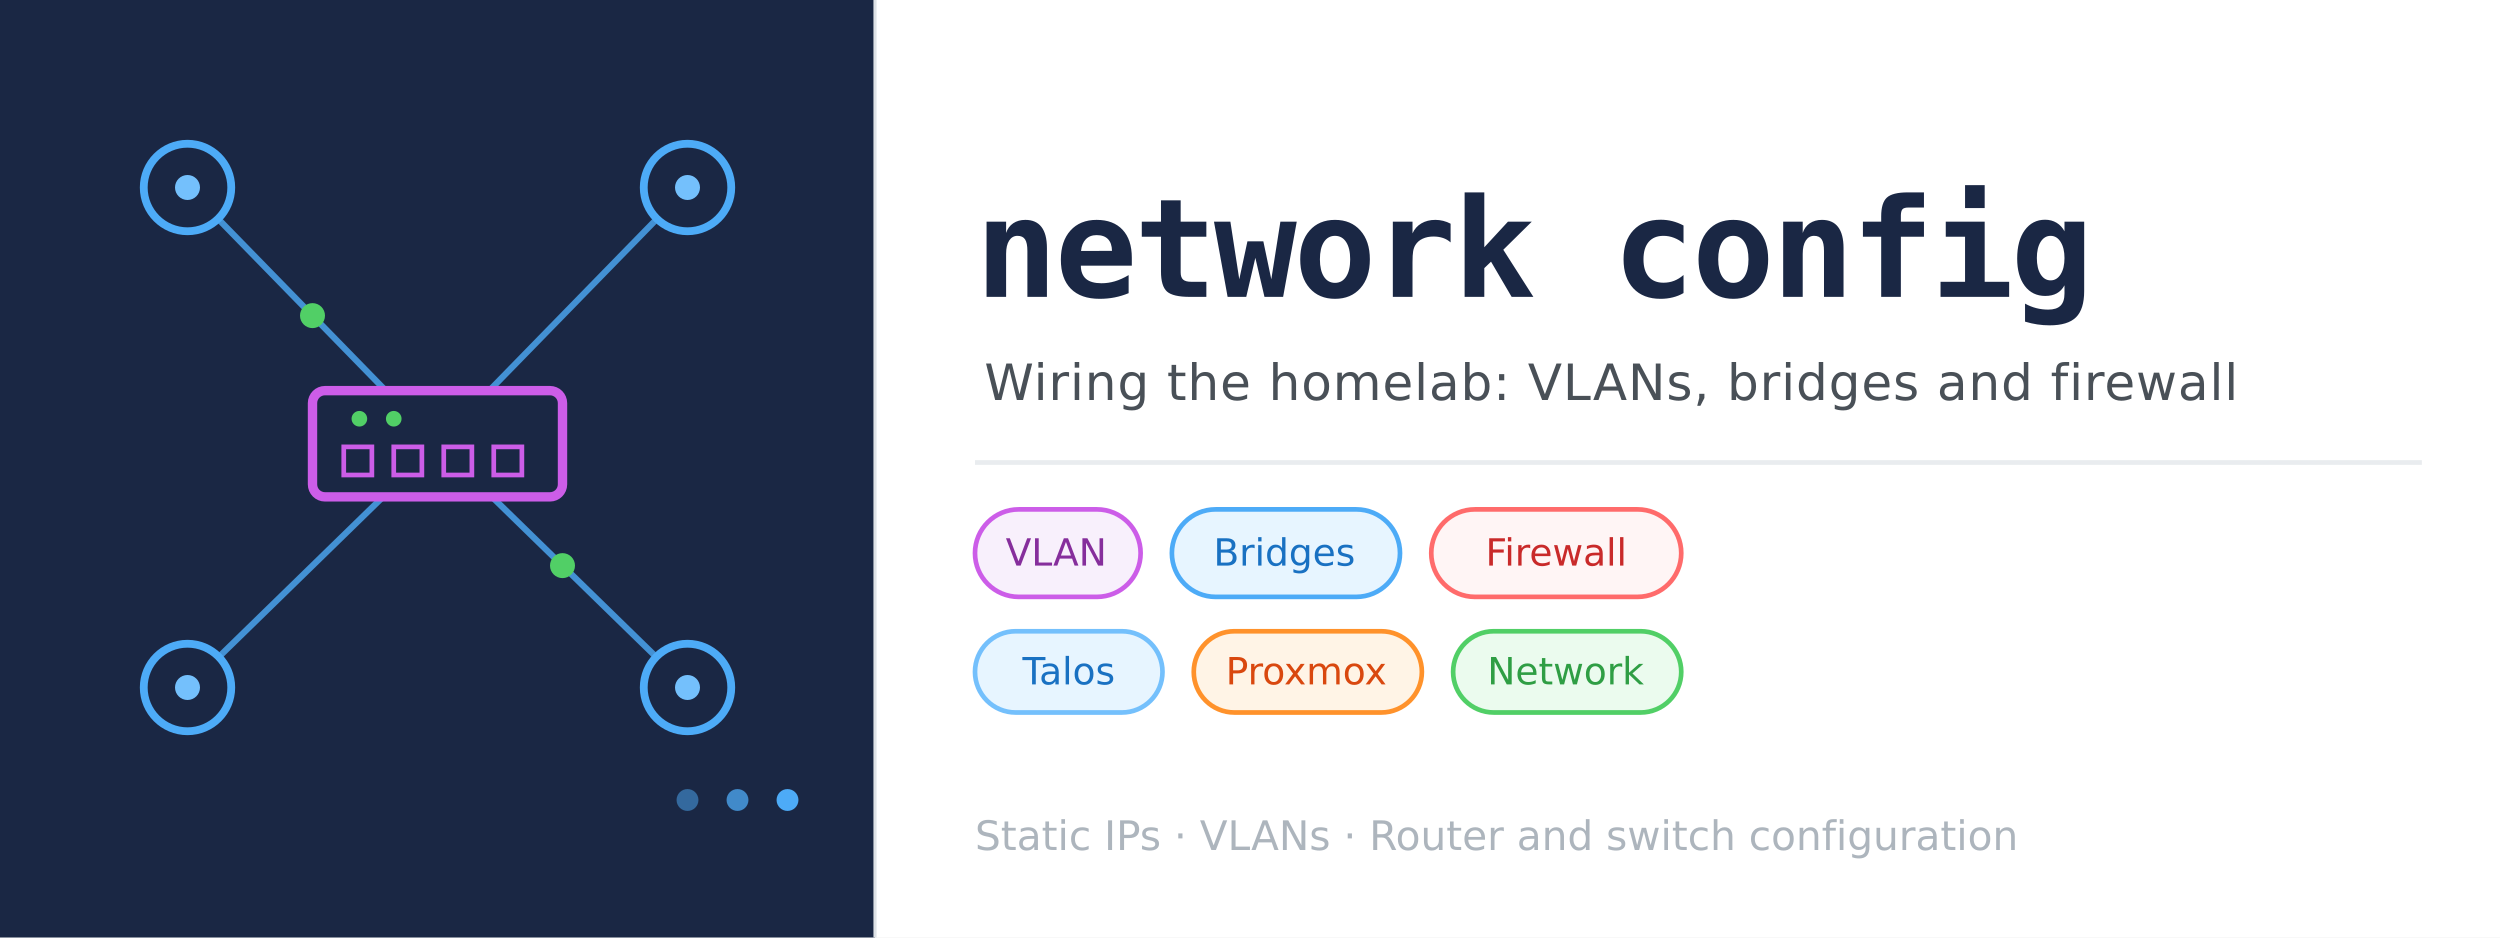
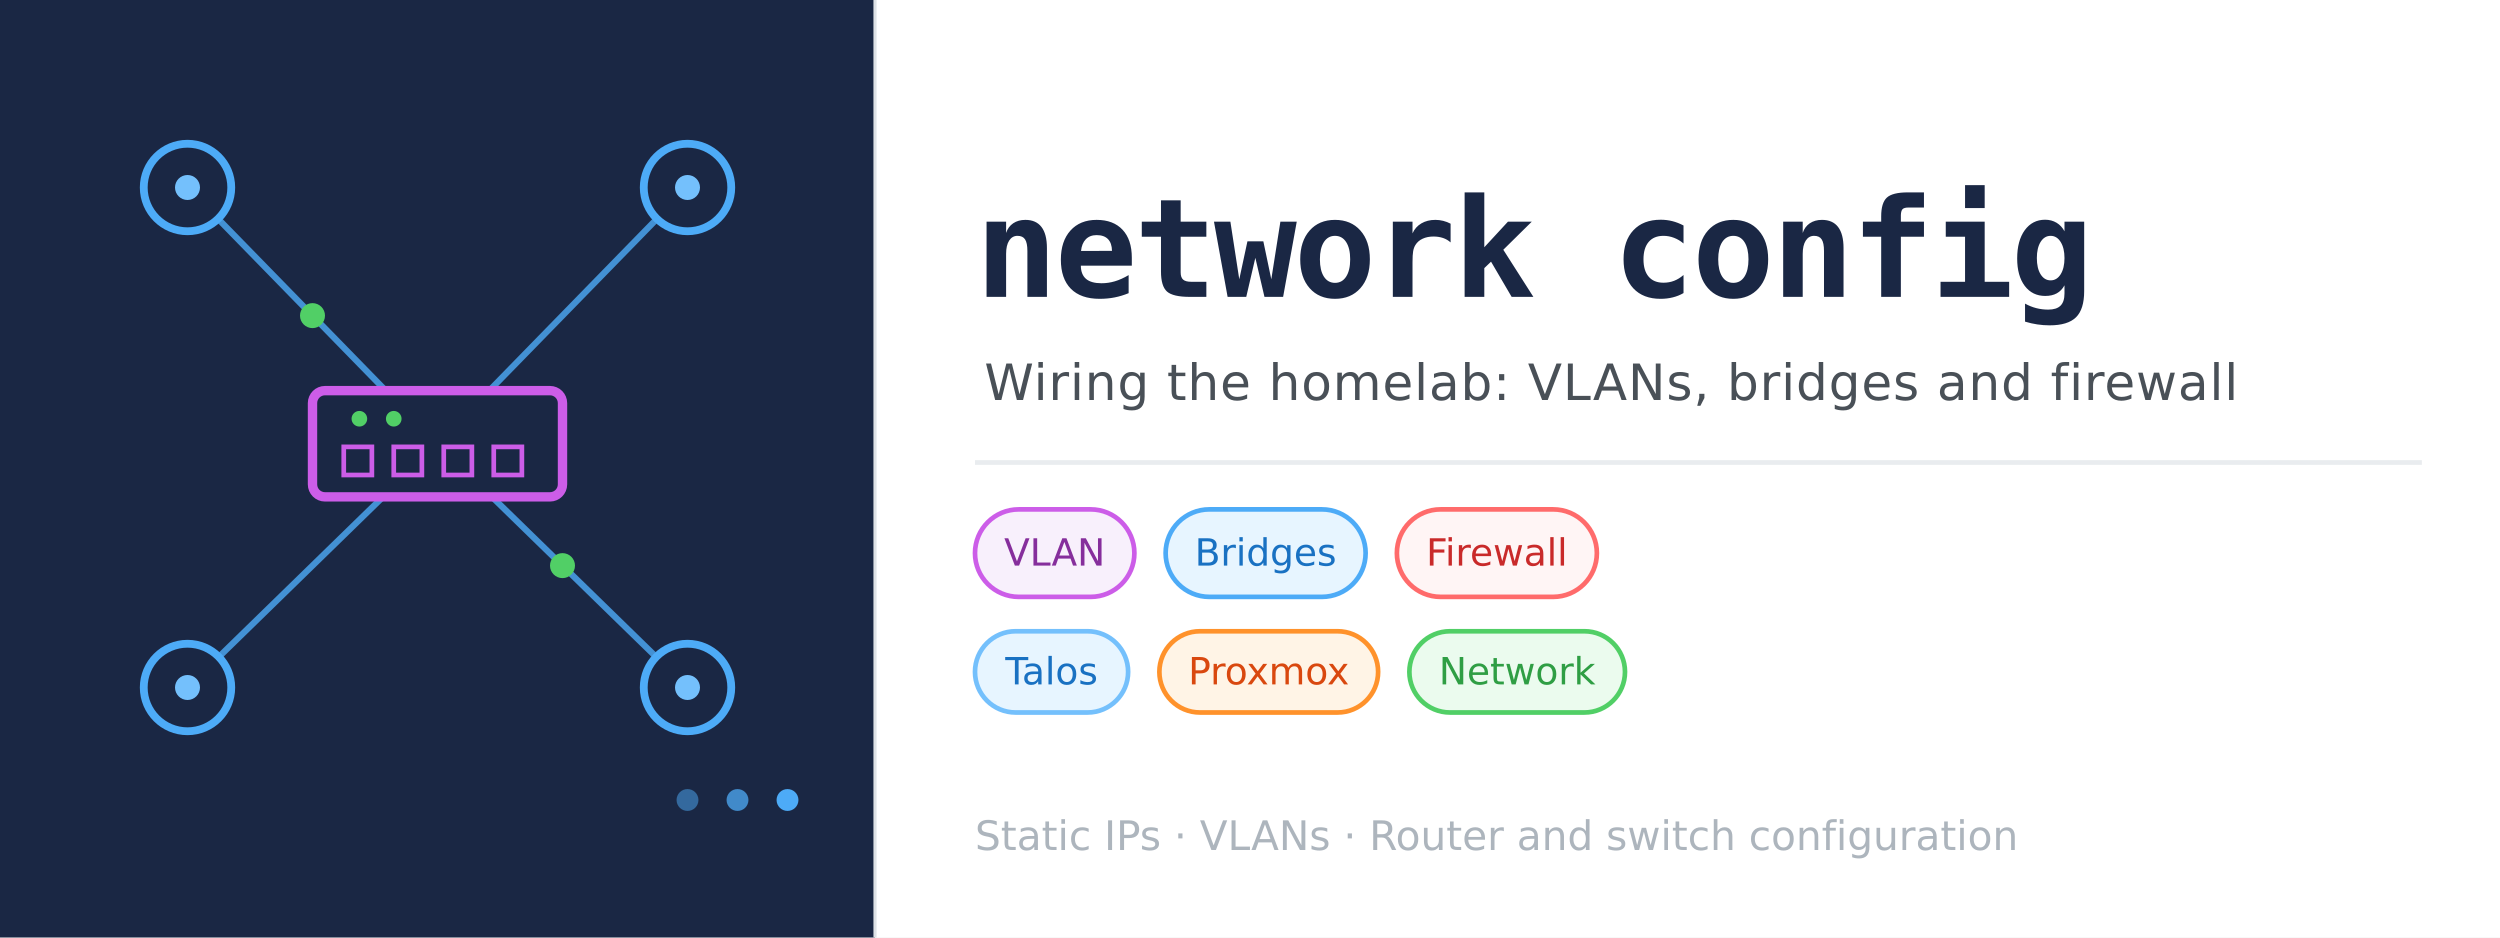
<svg xmlns="http://www.w3.org/2000/svg" viewBox="0 0 800 300" width="800" height="300">
  <rect width="800" height="300" fill="#ffffff" />
  <rect x="0" y="0" width="280" height="300" fill="#1a2744" />
  <line x1="140" y1="142" x2="60" y2="60" stroke="#4dabf7" stroke-width="2" opacity="0.8" />
  <line x1="140" y1="142" x2="220" y2="60" stroke="#4dabf7" stroke-width="2" opacity="0.8" />
  <line x1="140" y1="142" x2="60" y2="220" stroke="#4dabf7" stroke-width="2" opacity="0.8" />
  <line x1="140" y1="142" x2="220" y2="220" stroke="#4dabf7" stroke-width="2" opacity="0.8" />
  <circle cx="100" cy="101" r="4" fill="#51cf66" />
  <circle cx="180" cy="181" r="4" fill="#51cf66" />
  <rect x="100" y="125" width="80" height="34" rx="4" fill="#1a2744" stroke="#cc5de8" stroke-width="3" />
  <rect x="110" y="143" width="9" height="9" fill="none" stroke="#cc5de8" stroke-width="1.5" />
  <rect x="126" y="143" width="9" height="9" fill="none" stroke="#cc5de8" stroke-width="1.5" />
  <rect x="142" y="143" width="9" height="9" fill="none" stroke="#cc5de8" stroke-width="1.5" />
  <rect x="158" y="143" width="9" height="9" fill="none" stroke="#cc5de8" stroke-width="1.5" />
  <circle cx="115" cy="134" r="2.5" fill="#51cf66" />
  <circle cx="126" cy="134" r="2.5" fill="#51cf66" />
  <circle cx="60" cy="60" r="14" fill="#1a2744" stroke="#4dabf7" stroke-width="2.5" />
  <circle cx="220" cy="60" r="14" fill="#1a2744" stroke="#4dabf7" stroke-width="2.5" />
  <circle cx="60" cy="220" r="14" fill="#1a2744" stroke="#4dabf7" stroke-width="2.5" />
  <circle cx="220" cy="220" r="14" fill="#1a2744" stroke="#4dabf7" stroke-width="2.5" />
  <circle cx="60" cy="60" r="4" fill="#74c0fc" />
  <circle cx="220" cy="60" r="4" fill="#74c0fc" />
  <circle cx="60" cy="220" r="4" fill="#74c0fc" />
  <circle cx="220" cy="220" r="4" fill="#74c0fc" />
  <circle cx="220" cy="256" r="3.5" fill="#4dabf7" opacity="0.5" />
  <circle cx="236" cy="256" r="3.5" fill="#4dabf7" opacity="0.75" />
  <circle cx="252" cy="256" r="3.5" fill="#4dabf7" opacity="1" />
  <line x1="280" y1="0" x2="280" y2="300" stroke="#dee2e6" stroke-width="1" />
  <text x="312" y="95" font-family="'DejaVu Sans Mono', 'Courier New', monospace" font-size="44" font-weight="bold" fill="#1a2744" letter-spacing="-1">network config</text>
  <text x="315" y="128" font-family="'DejaVu Sans', Arial, sans-serif" font-size="16" fill="#495057" letter-spacing="0.3">Wiring the homelab: VLANs, bridges and firewall</text>
  <line x1="312" y1="148" x2="775" y2="148" stroke="#e9ecef" stroke-width="1.5" />
-   <rect x="312" y="163" width="53" height="28" fill="#f8f0fc" rx="14" stroke="#cc5de8" stroke-width="1.5" />
-   <text x="338" y="181" font-family="'DejaVu Sans', sans-serif" font-size="12" fill="#862e9c" text-anchor="middle">VLAN</text>
-   <rect x="375" y="163" width="73" height="28" fill="#e7f5ff" rx="14" stroke="#4dabf7" stroke-width="1.5" />
-   <text x="411" y="181" font-family="'DejaVu Sans', sans-serif" font-size="12" fill="#1971c2" text-anchor="middle">Bridges</text>
-   <rect x="458" y="163" width="80" height="28" fill="#fff5f5" rx="14" stroke="#ff6b6b" stroke-width="1.5" />
-   <text x="498" y="181" font-family="'DejaVu Sans', sans-serif" font-size="12" fill="#c92a2a" text-anchor="middle">Firewall</text>
-   <rect x="312" y="202" width="60" height="26" fill="#e7f5ff" rx="13" stroke="#74c0fc" stroke-width="1.5" />
-   <text x="342" y="219" font-family="'DejaVu Sans', sans-serif" font-size="12" fill="#1971c2" text-anchor="middle">Talos</text>
-   <rect x="382" y="202" width="73" height="26" fill="#fff4e6" rx="13" stroke="#ff922b" stroke-width="1.5" />
-   <text x="418" y="219" font-family="'DejaVu Sans', sans-serif" font-size="12" fill="#d9480f" text-anchor="middle">Proxmox</text>
-   <rect x="465" y="202" width="73" height="26" fill="#ebfbee" rx="13" stroke="#51cf66" stroke-width="1.5" />
-   <text x="501" y="219" font-family="'DejaVu Sans', sans-serif" font-size="12" fill="#2f9e44" text-anchor="middle">Network</text>
+   <rect x="312" y="163" width="51" height="28" fill="#f8f0fc" rx="14" stroke="#cc5de8" stroke-width="1.5" />
+   <text x="337.5" y="181" font-family="'DejaVu Sans', sans-serif" font-size="12" fill="#862e9c" text-anchor="middle">VLAN</text>
+   <rect x="373" y="163" width="64" height="28" fill="#e7f5ff" rx="14" stroke="#4dabf7" stroke-width="1.5" />
+   <text x="405" y="181" font-family="'DejaVu Sans', sans-serif" font-size="12" fill="#1971c2" text-anchor="middle">Bridges</text>
+   <rect x="447" y="163" width="64" height="28" fill="#fff5f5" rx="14" stroke="#ff6b6b" stroke-width="1.5" />
+   <text x="479" y="181" font-family="'DejaVu Sans', sans-serif" font-size="12" fill="#c92a2a" text-anchor="middle">Firewall</text>
+   <rect x="312" y="202" width="49" height="26" fill="#e7f5ff" rx="13" stroke="#74c0fc" stroke-width="1.5" />
+   <text x="336.5" y="219" font-family="'DejaVu Sans', sans-serif" font-size="12" fill="#1971c2" text-anchor="middle">Talos</text>
+   <rect x="371" y="202" width="70" height="26" fill="#fff4e6" rx="13" stroke="#ff922b" stroke-width="1.5" />
+   <text x="406" y="219" font-family="'DejaVu Sans', sans-serif" font-size="12" fill="#d9480f" text-anchor="middle">Proxmox</text>
+   <rect x="451" y="202" width="69" height="26" fill="#ebfbee" rx="13" stroke="#51cf66" stroke-width="1.5" />
+   <text x="485.5" y="219" font-family="'DejaVu Sans', sans-serif" font-size="12" fill="#2f9e44" text-anchor="middle">Network</text>
  <text x="312" y="272" font-family="'DejaVu Sans', Arial, sans-serif" font-size="13" fill="#adb5bd">Static IPs · VLANs · Router and switch configuration</text>
</svg>
